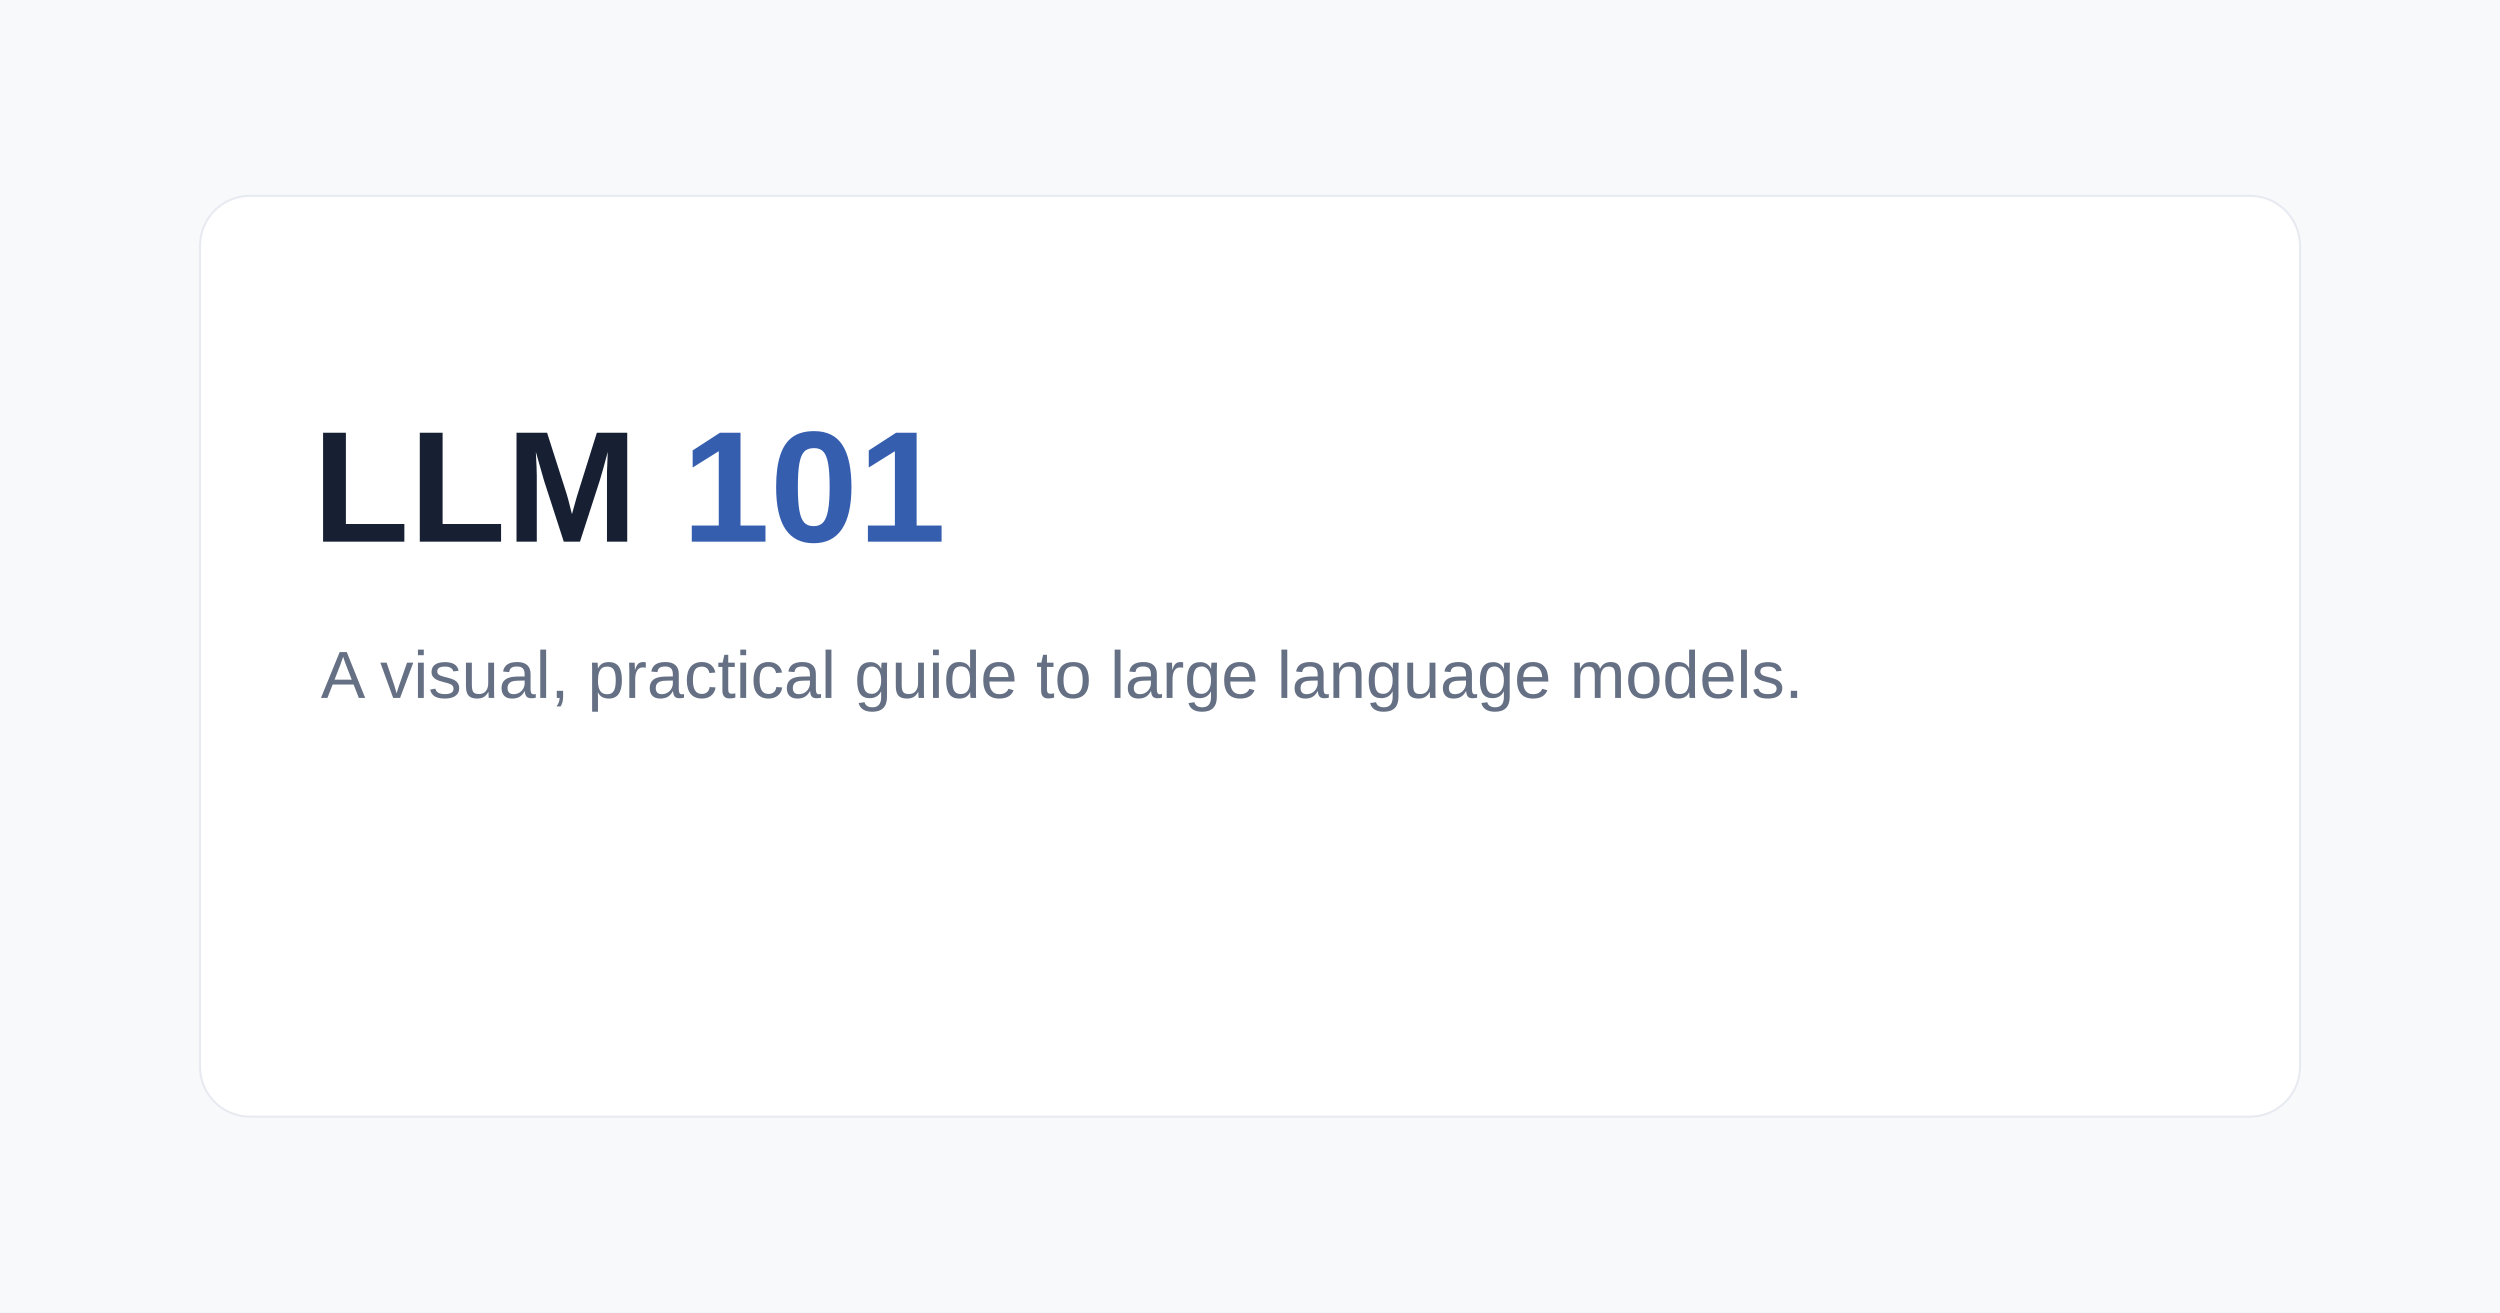
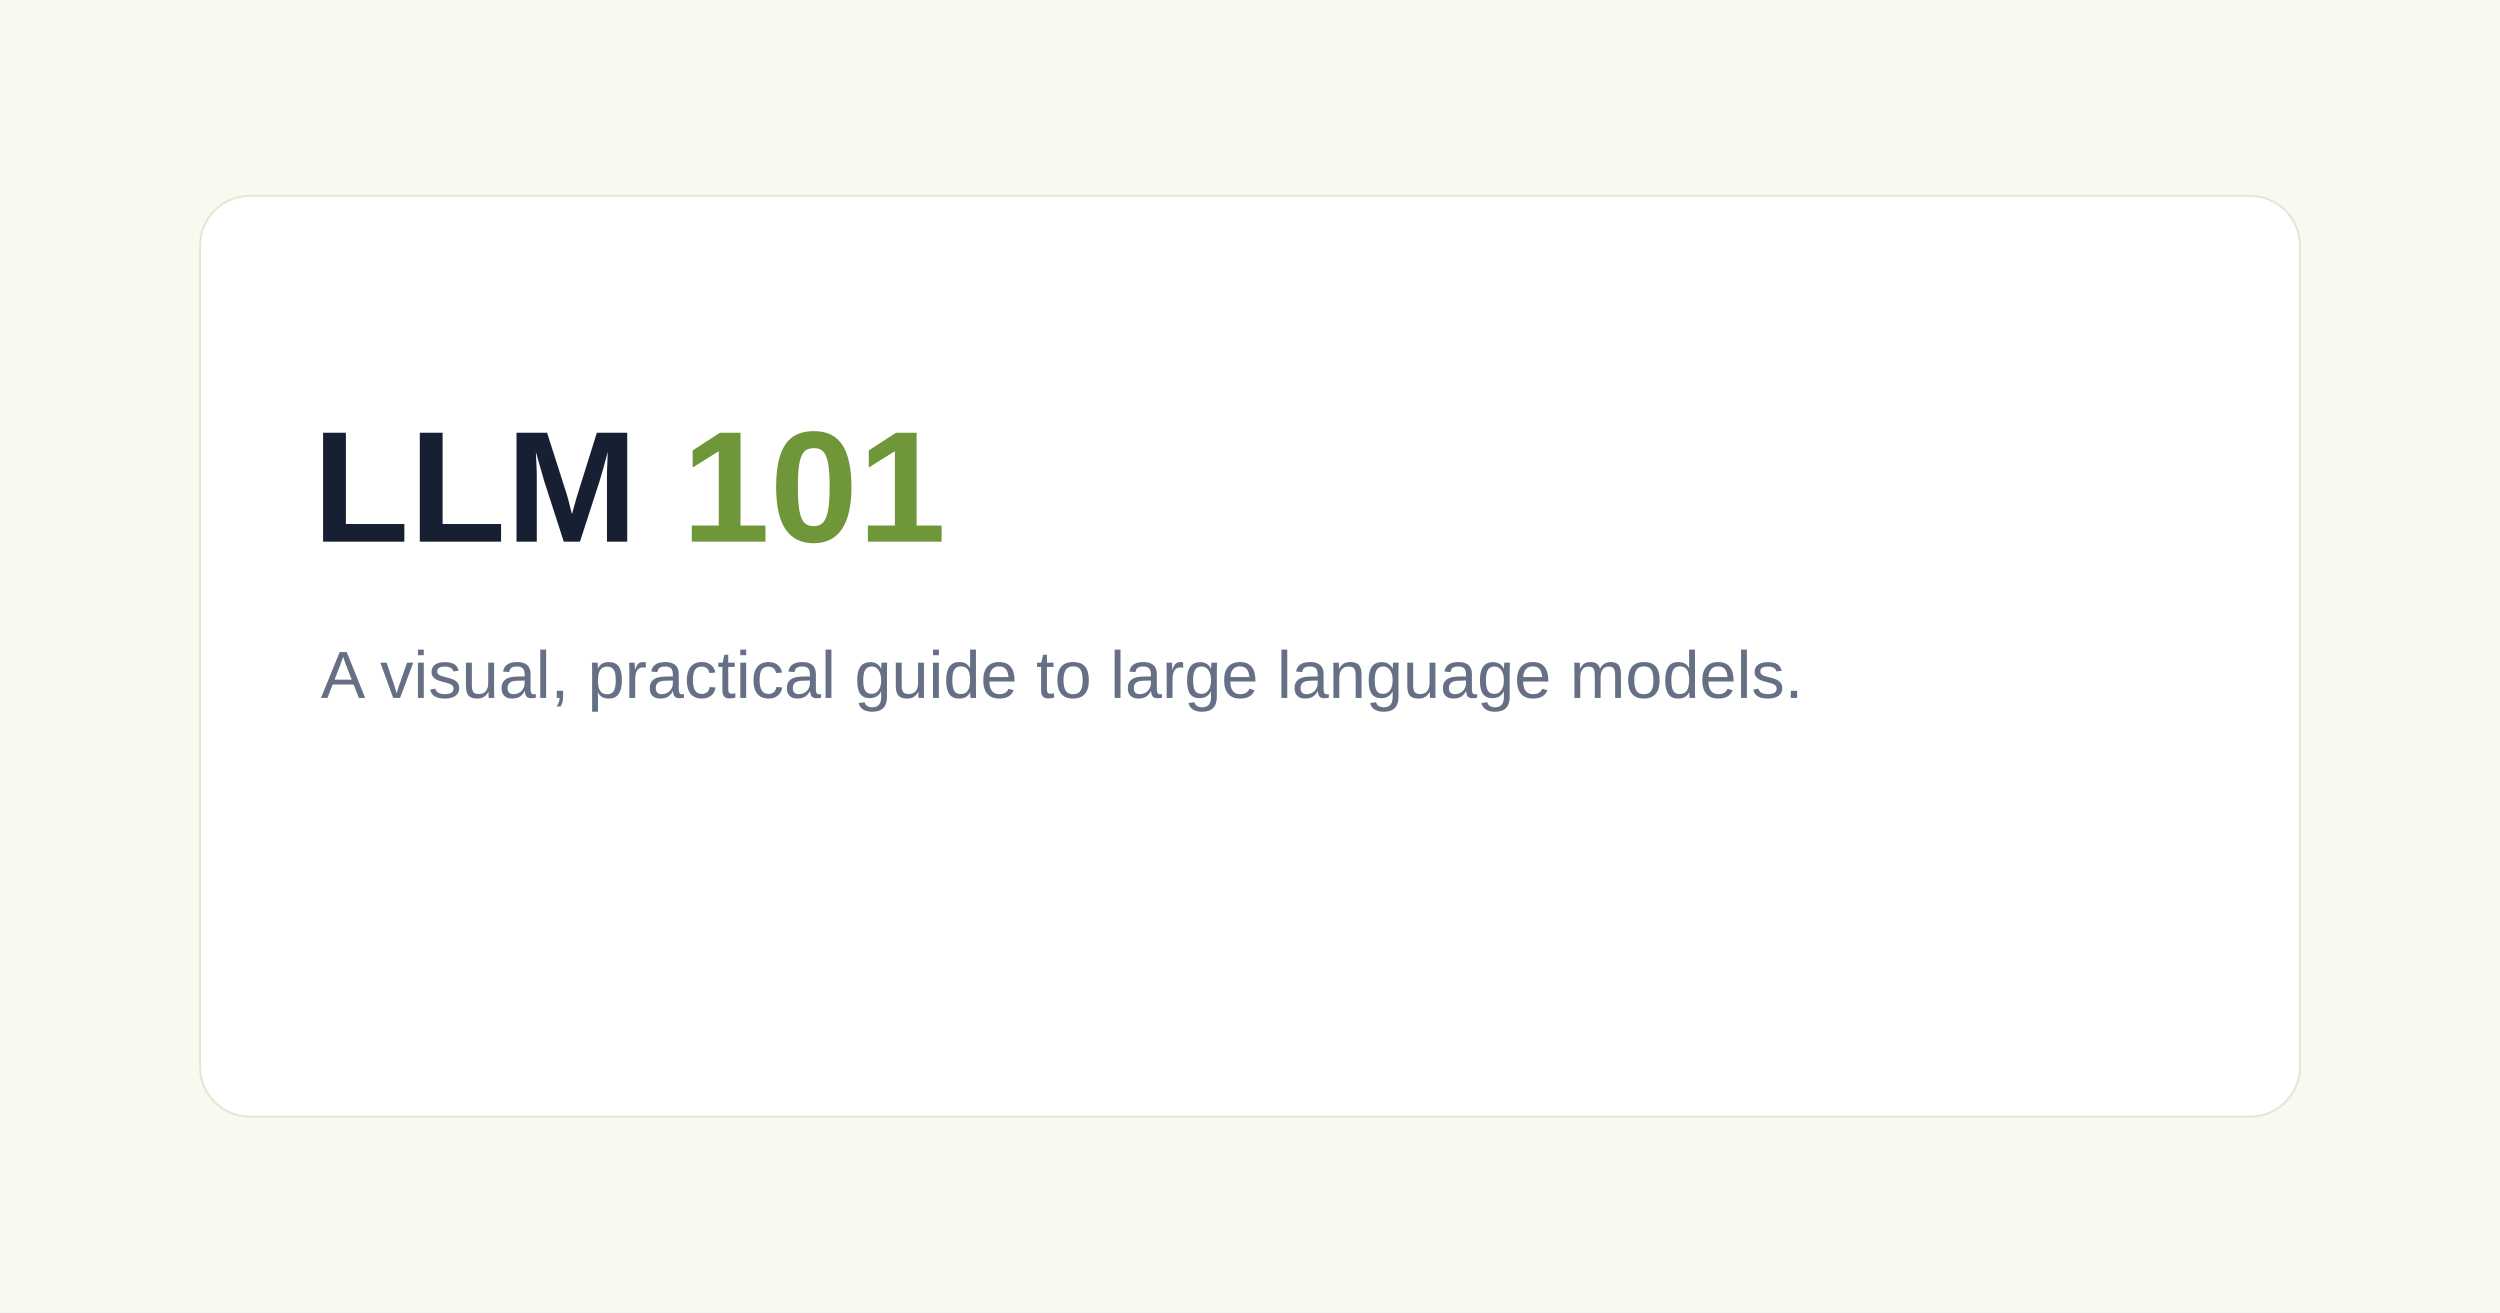
<svg xmlns="http://www.w3.org/2000/svg" width="1200" height="630" viewBox="0 0 1200 630">
-   <rect width="1200" height="630" fill="#f8f9fb" />
-   <rect x="96" y="94" width="1008" height="442" rx="24" fill="#fff" stroke="#e7eaf0" />
-   <text x="150" y="260" font-family="Arial,sans-serif" font-size="76" font-weight="700" fill="#172033">LLM <tspan fill="#365eaf">101</tspan>
+   <rect width="1200" height="630" fill="#f7faef" />
+   <rect x="96" y="94" width="1008" height="442" rx="24" fill="#fff" stroke="#e1e9d4" />
+   <text x="150" y="260" font-family="Arial,sans-serif" font-size="76" font-weight="700" fill="#172033">LLM <tspan fill="#6f9638">101</tspan>
  </text>
  <text x="154" y="335" font-family="Arial,sans-serif" font-size="32" fill="#657084">A visual, practical guide to large language models.</text>
</svg>
